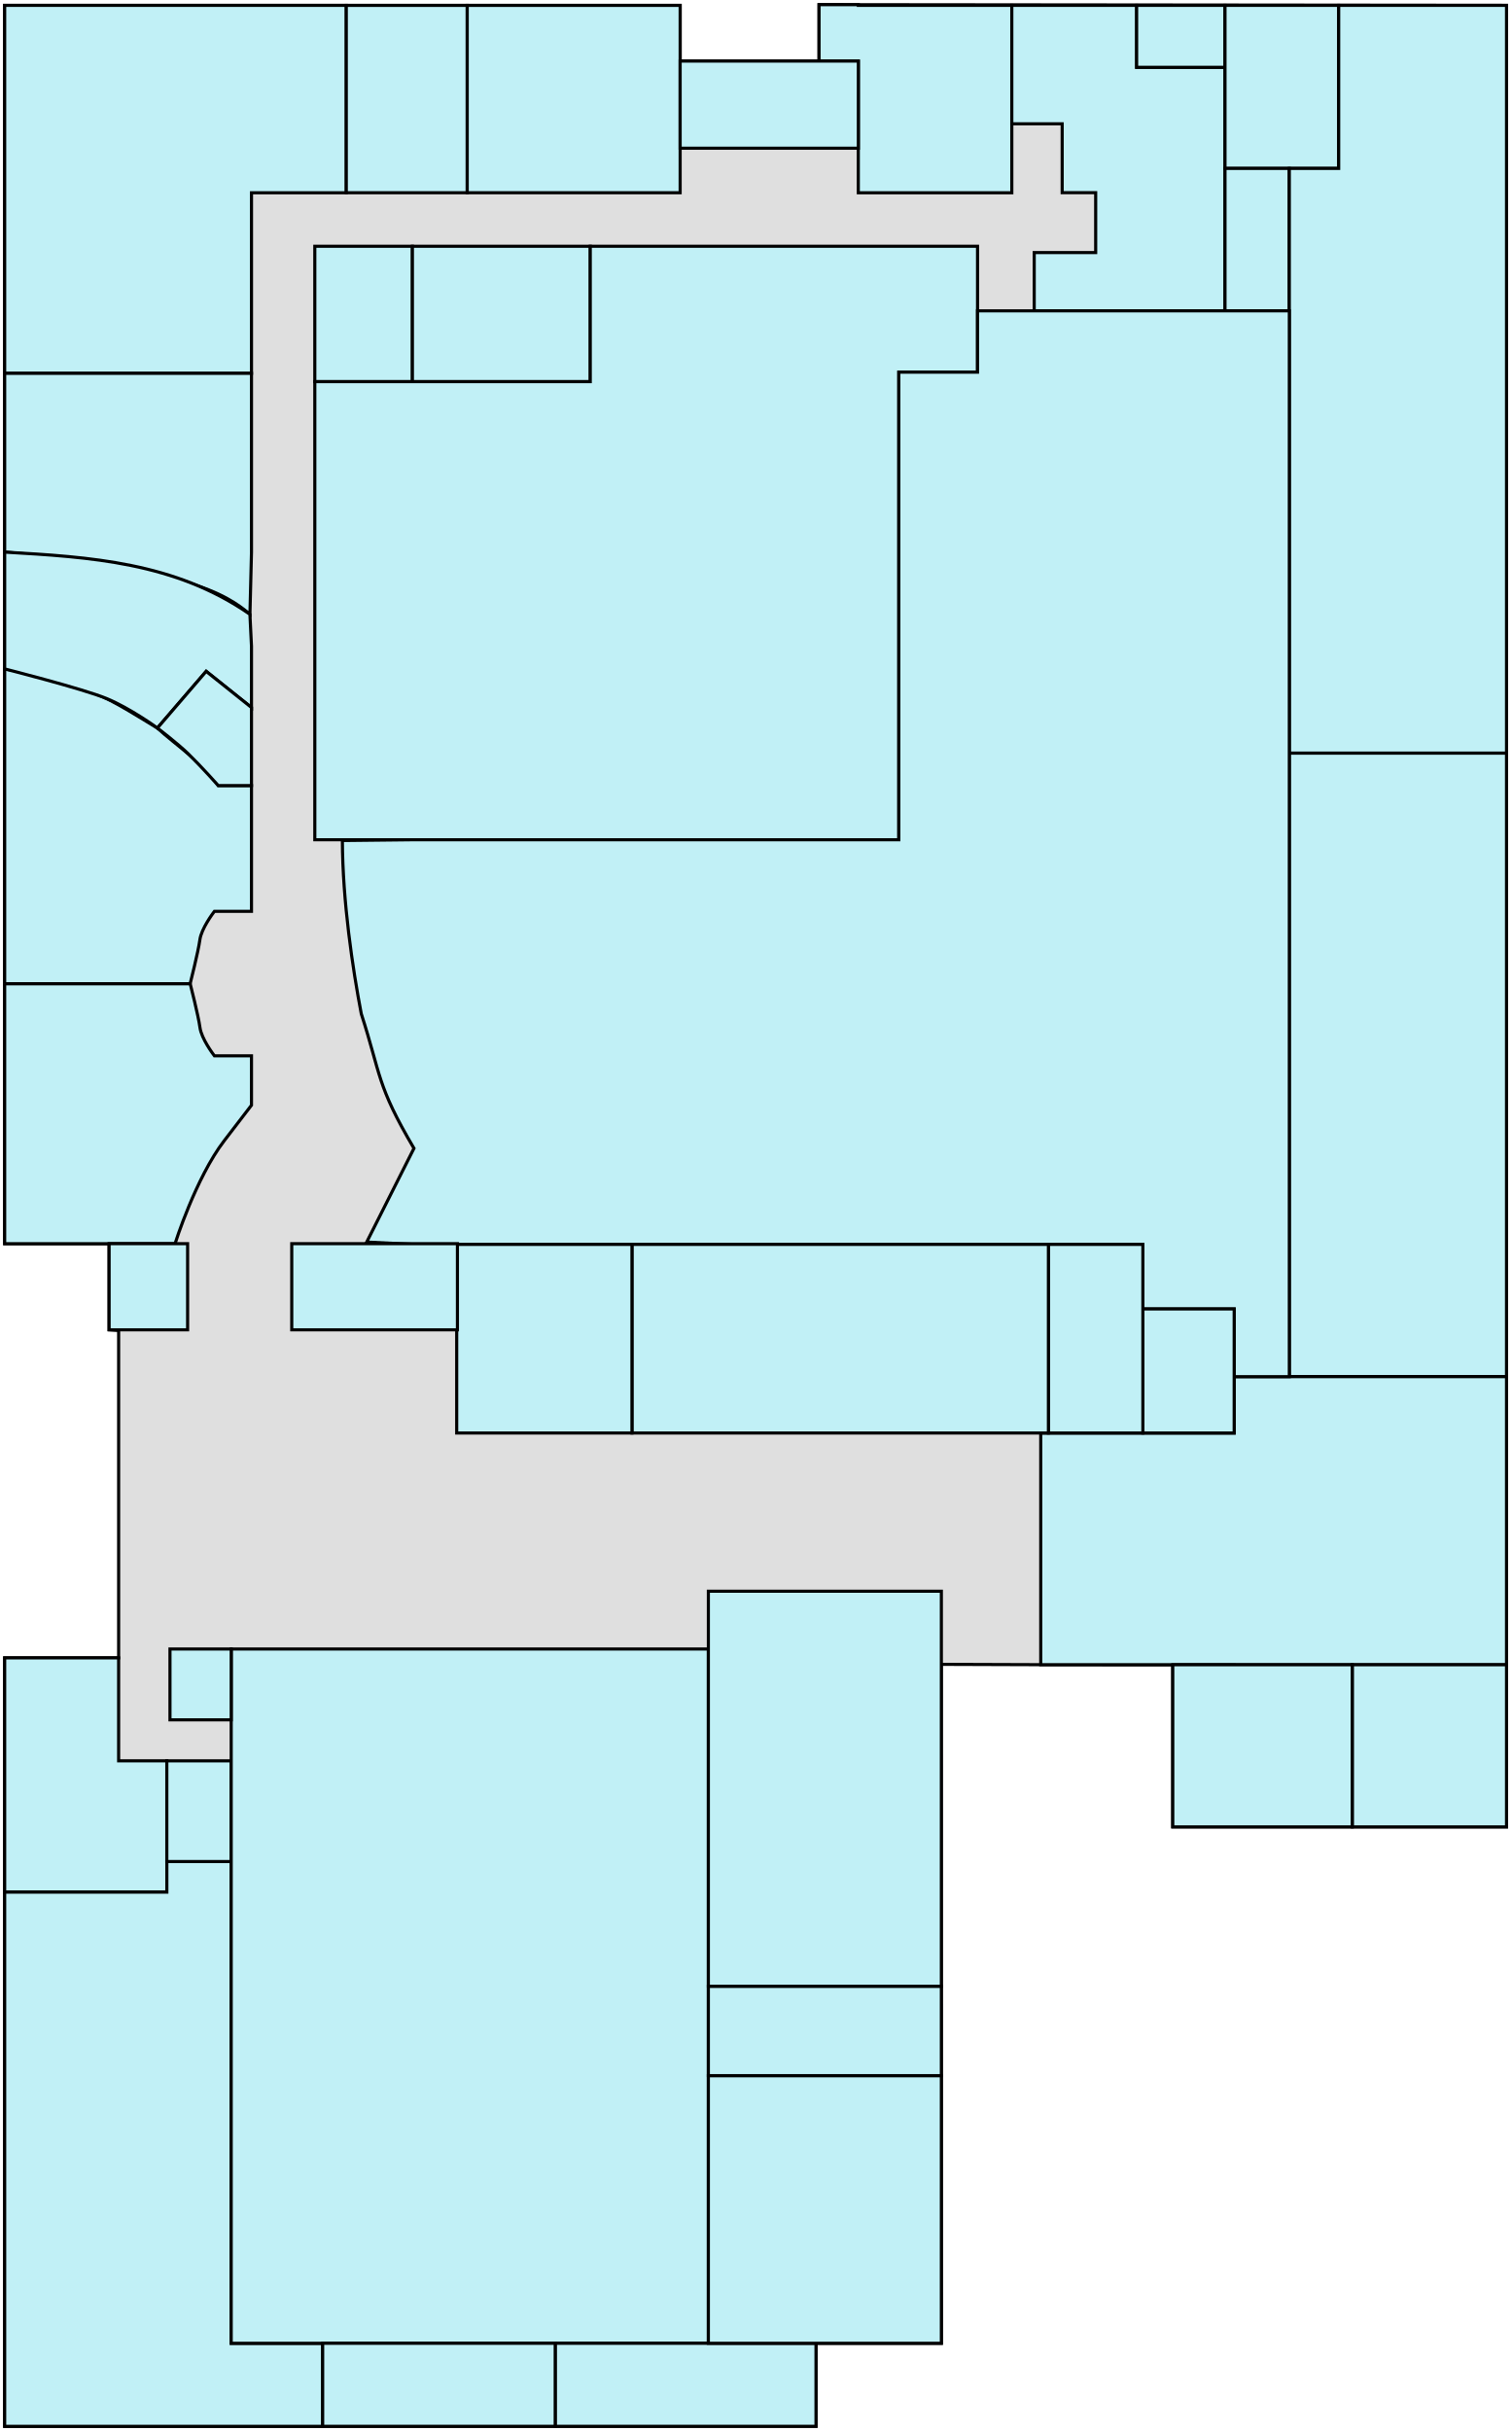
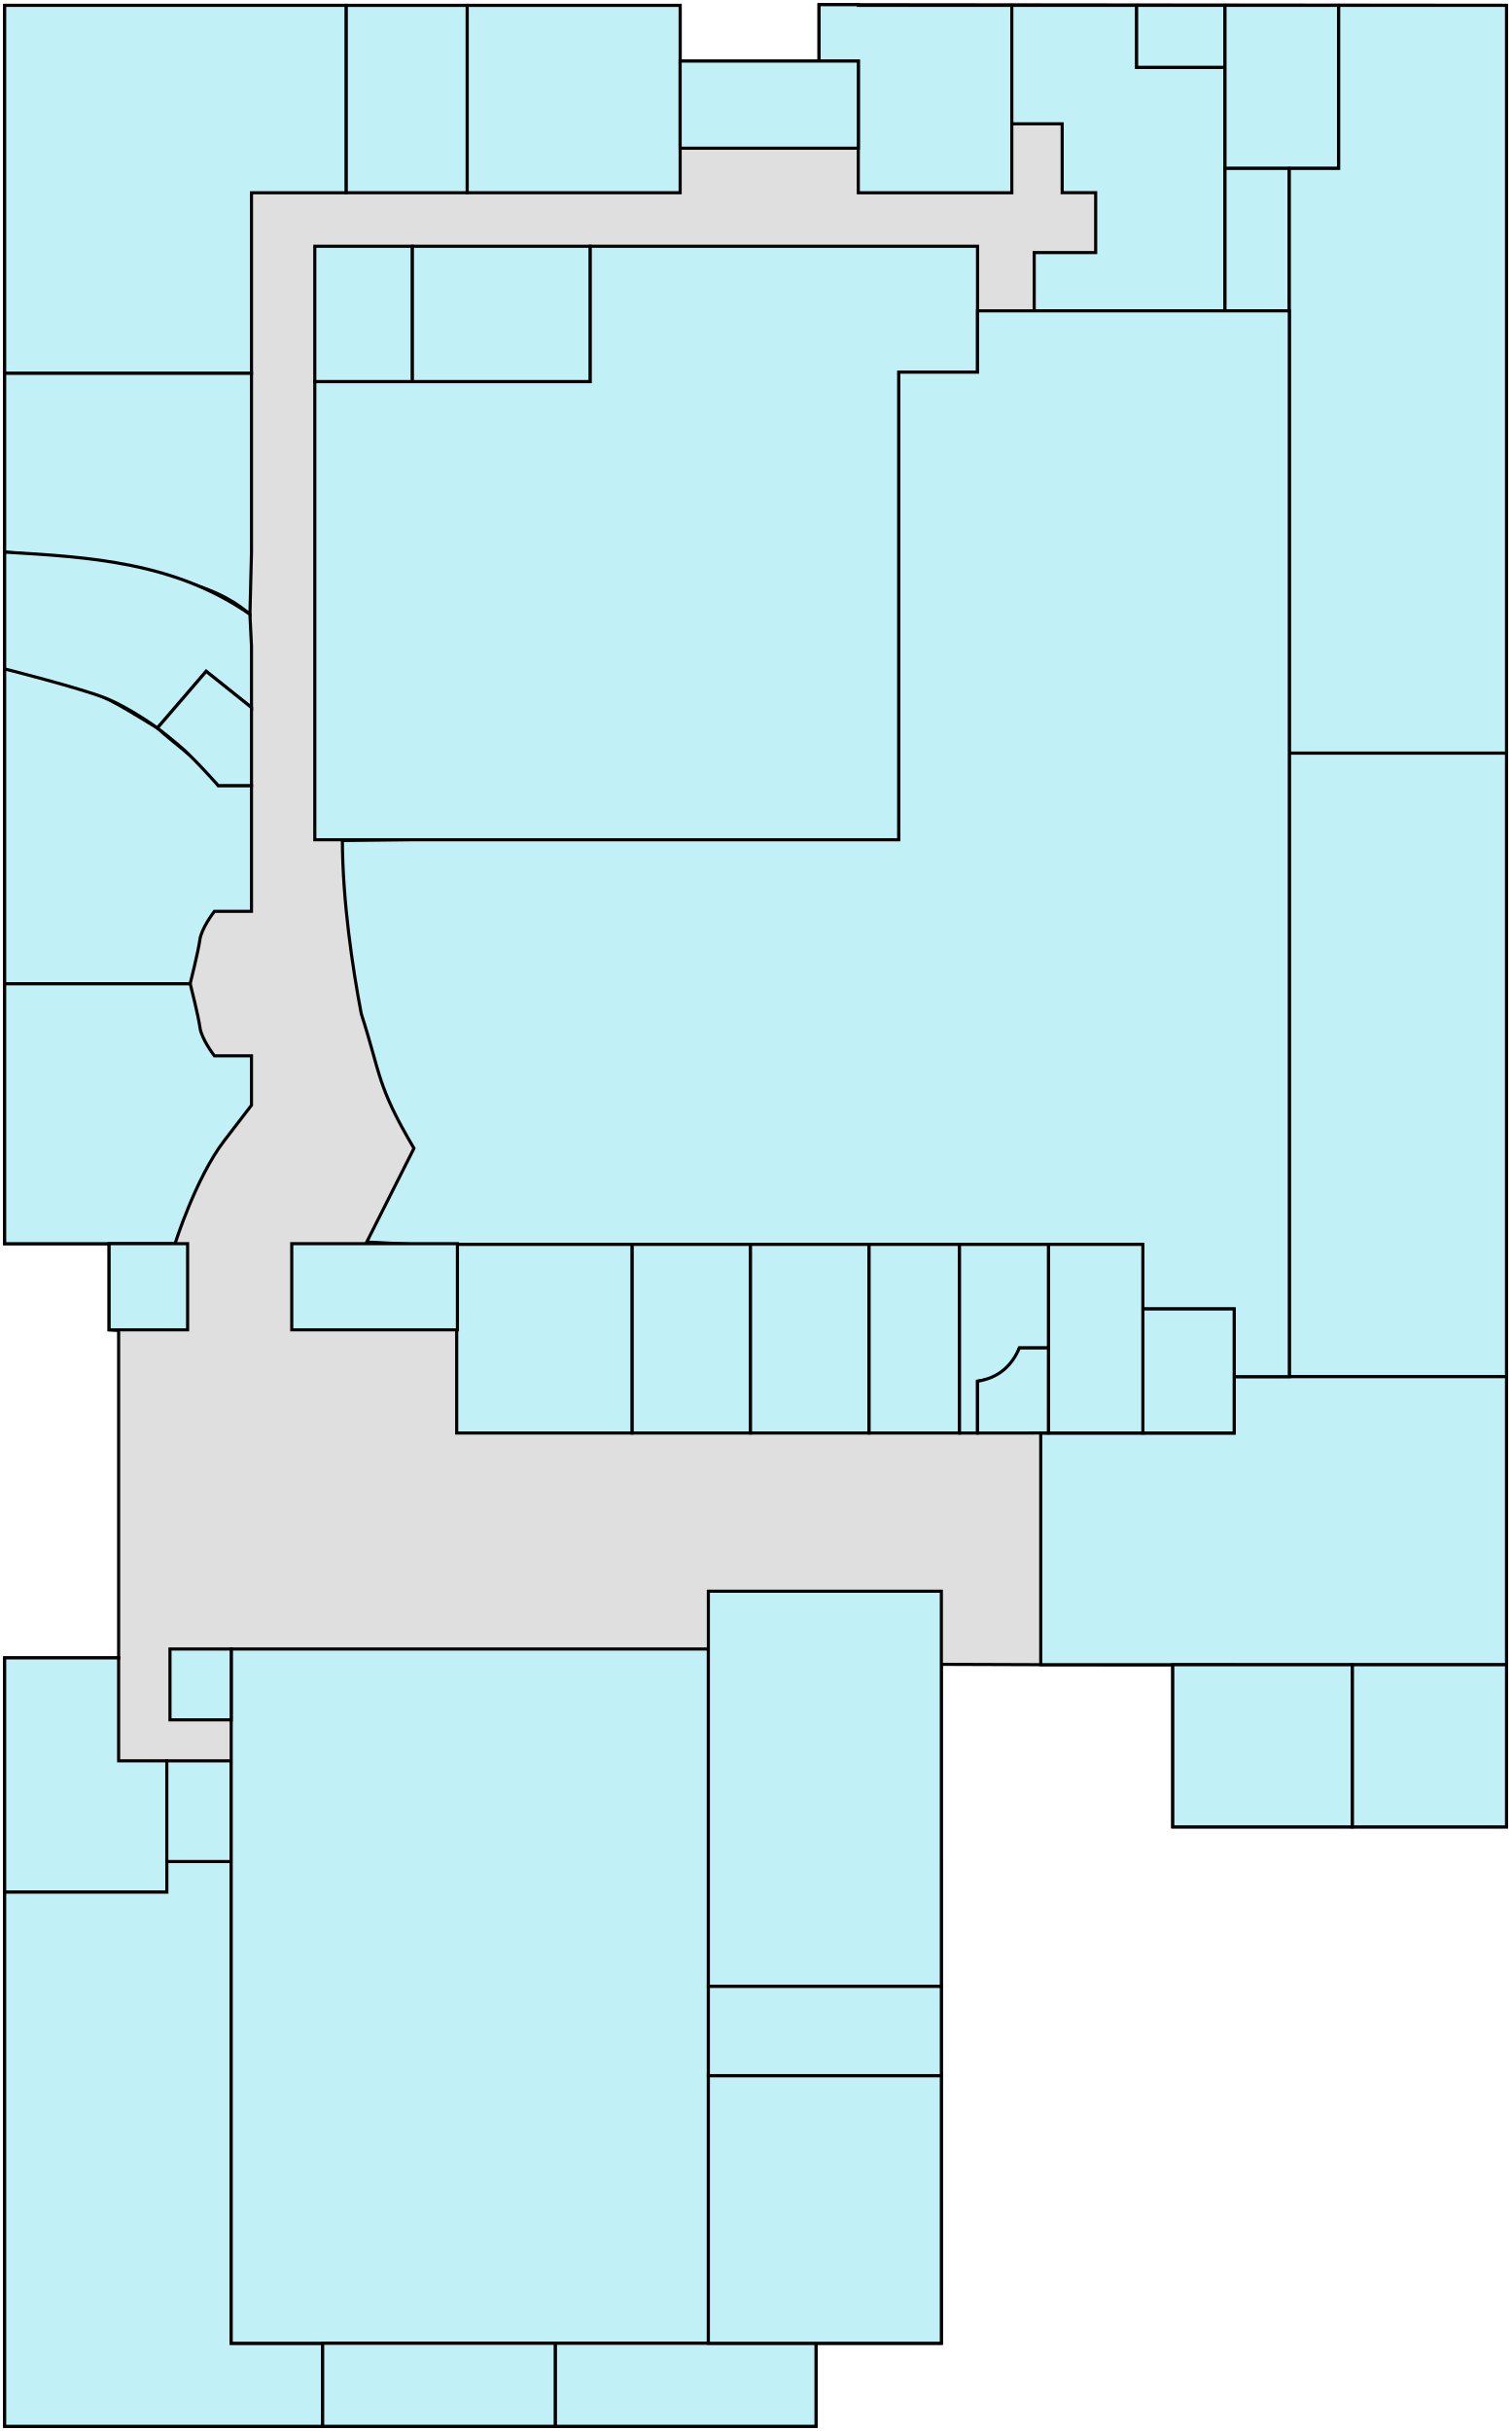
<svg xmlns="http://www.w3.org/2000/svg" width="484.844" height="779.906" id="svg2" version="1.1">
  <defs id="defs4" />
  <g id="layer1" transform="translate(-82.34375,-110.6875)">
    <path style="fill:#dfdfdf;fill-opacity:1;stroke:#000000;stroke-width:1;stroke-linecap:butt;stroke-linejoin:miter;stroke-miterlimit:4;stroke-opacity:1;stroke-dasharray:none" d="m 83.843,112.415 216.716,0 0,17.867 44.566,-0.001 0,-18.094 220.562,0.219 0,584.382 -107.078,0 0,-52.023 -42.359,-0.016 -31.95,-0.111 0.063,217.814 -40.219,0 0,26.632 -260.3,0.008 0,-246.531 36.562,0 0,-105.022 -3.055,-0.222 0,-27.641 -33.508,0 z" id="path6548" />
    <path style="fill:#c1f0f6;fill-opacity:1;stroke:#000000;stroke-width:1;stroke-miterlimit:4;stroke-opacity:1;stroke-dasharray:none" d="m 0.5,0.719 0,60.125 0,57.938 79.188,0 0,-57.938 30.406,0 0,-60.125 -109.594,0 z" transform="translate(83.34375,111.6875)" id="225" />
    <path style="fill:#c1f0f6;fill-opacity:1;stroke:#000000;stroke-width:1;stroke-miterlimit:4;stroke-opacity:1;stroke-dasharray:none" d="m 83.844,325.281 0,37.438 0,40.344 0,23.25 59.5,0 c 0,0 2.62,-10.337 3.125,-14.125 0.476,-3.569 4.213,-8.543 4.656,-9.125 l 11.906,0 0,-40.344 -10.656,0 c -5.105,-7.618 -13.704,-13.027 -19.531,-18.469 -15.282,-9.27 -15.994,-9.72 -26.781,-13.625 -0.73,-0.322 -9.184,-3.313 -22.219,-5.344 z" id="218" />
    <path style="fill:#c1f0f6;fill-opacity:1;stroke:#000000;stroke-width:1;stroke-miterlimit:4;stroke-opacity:1;stroke-dasharray:none" d="m 83.844,230.469 0,57.344 c 0,0 37.129,2.638 61.625,10.719 10.799,3.563 15.301,7.856 17.062,9.219 l 0.5,-19.938 0,-57.344 z" id="220a" />
    <path style="fill:#c1f0f6;fill-opacity:1;stroke:#000000;stroke-width:1;stroke-miterlimit:4;stroke-opacity:1;stroke-dasharray:none" d="m 83.844,287.812 0,37.469 c 0,0 25.098,6.375 32.688,9.5 7.589,3.125 16.312,9.469 16.312,9.469 L 148.5,326.062 l 14.531,11.625 0,-12.406 0,-7.25 -0.505,-10.268 C 138.485,291.055 111.173,289.395 83.844,287.812 z" id="220" />
    <rect y="112.415" x="193.444" height="60.104" width="38.801" id="226" style="fill:#c1f0f6;fill-opacity:1;stroke:#000000;stroke-width:1;stroke-miterlimit:4;stroke-opacity:1;stroke-dasharray:none" />
    <rect style="fill:#c1f0f6;fill-opacity:1;stroke:#000000;stroke-width:1;stroke-miterlimit:4;stroke-opacity:1;stroke-dasharray:none" id="228" width="68.314" height="60.104" x="232.245" y="112.415" />
    <path style="fill:#c1f0f6;fill-opacity:1;stroke:#000000;stroke-width:1;stroke-miterlimit:4;stroke-opacity:1;stroke-dasharray:none" d="m 345.125,112.188 0,18.094 12.594,0 0,42.25 49.25,0 0,-60.125 -49.25,0 0,-0.219 -12.594,0 z" id="rect6396" />
    <rect style="fill:#c1f0f6;fill-opacity:1;stroke:#000000;stroke-width:1;stroke-miterlimit:4;stroke-opacity:1;stroke-dasharray:none" id="rect6398" width="57.171" height="27.951" x="300.559" y="130.283" />
    <path style="fill:#c1f0f6;fill-opacity:1;stroke:#000000;stroke-width:1;stroke-miterlimit:4;stroke-opacity:1;stroke-dasharray:none" d="m 406.969,112.406 0,38 16.156,0 0,22.094 10.75,0 0,19.219 -19.719,0 0,18.688 19.719,0 41.5,0 0,-17.688 0,-20.219 0,-40.219 -28.344,0 0,-19.875 -23.906,0 -16.156,0 z" id="201" />
    <rect y="112.406" x="447.017" height="19.875" width="28.348" id="rect6410" style="fill:#c1f0f6;fill-opacity:1;stroke:#000000;stroke-width:1;stroke-miterlimit:4;stroke-opacity:1;stroke-dasharray:none" />
    <rect style="fill:#c1f0f6;fill-opacity:1;stroke:#000000;stroke-width:1;stroke-miterlimit:4;stroke-opacity:1;stroke-dasharray:none" id="rect6412" width="36.475" height="52.311" x="475.365" y="112.406" />
    <rect style="fill:#c1f0f6;fill-opacity:1;stroke:#000000;stroke-width:1;stroke-miterlimit:4;stroke-opacity:1;stroke-dasharray:none" id="rect6418" width="20.619" height="45.682" x="475.365" y="164.718" />
    <path style="fill:#c1f0f6;fill-opacity:1;stroke:#000000;stroke-width:1;stroke-miterlimit:4;stroke-opacity:1;stroke-dasharray:none" d="m 511.844,112.406 0,52.312 -15.844,0 0,187.594 15.844,0 53.844,0 0,-239.906 -53.844,0 z" id="202" />
    <rect style="fill:#c1f0f6;fill-opacity:1;stroke:#000000;stroke-width:1;stroke-miterlimit:4;stroke-opacity:1;stroke-dasharray:none" id="206" width="69.687" height="200.024" x="496" y="352.312" />
    <path style="fill:#c1f0f6;fill-opacity:1;stroke:#000000;stroke-width:1;stroke-miterlimit:4;stroke-opacity:1;stroke-dasharray:none" d="m 478.312,552.344 0,18.094 -62.062,0 0,74.312 62.062,0 0,0.031 87.375,0 0,-92.438 -87.375,0 z" id="rect6433" />
    <rect style="fill:#c1f0f6;fill-opacity:1;stroke:#000000;stroke-width:1;stroke-miterlimit:4;stroke-opacity:1;stroke-dasharray:none" id="rect6435" width="49.5" height="52.023" x="516.188" y="644.766" />
    <rect style="fill:#c1f0f6;fill-opacity:1;stroke:#000000;stroke-width:1;stroke-miterlimit:4;stroke-opacity:1;stroke-dasharray:none" id="rect6437" width="57.579" height="52.023" x="458.609" y="644.766" />
    <path style="fill:#c1f0f6;fill-opacity:1;stroke:#000000;stroke-width:1;stroke-miterlimit:4;stroke-opacity:1;stroke-dasharray:none" d="m 83.844,426.312 0,23.094 0,15.844 0,44.438 54.656,0 c 0,0 6.642,-21.121 15.781,-33.031 l 8.75,-11.406 0,-15.844 -11.906,0 c -0.449,-0.589 -4.153,-5.52 -4.625,-9.062 -0.502,-3.765 -3.125,-14.031 -3.125,-14.031 l -59.531,0 z" id="217" />
    <rect style="fill:#c1f0f6;fill-opacity:1;stroke:#000000;stroke-width:1;stroke-miterlimit:4;stroke-opacity:1;stroke-dasharray:none" id="224" width="31.315" height="43.437" x="183.343" y="189.692" />
    <rect style="fill:#c1f0f6;fill-opacity:1;stroke:#000000;stroke-width:1;stroke-miterlimit:4;stroke-opacity:1;stroke-dasharray:none" id="227" width="57.074" height="43.437" x="214.657" y="189.692" />
    <path style="fill:#c1f0f6;fill-opacity:1;stroke:#000000;stroke-width:1;stroke-miterlimit:4;stroke-opacity:1;stroke-dasharray:none" d="m 271.719,189.688 0,43.438 -88.375,0 0,146.969 187.375,0 0,-146.969 0,-3.031 25.25,0 0,-40.406 -25.25,0 -99,0 z" id="221" />
    <path style="fill:#c1f0f6;fill-opacity:1;stroke:#000000;stroke-width:1;stroke-miterlimit:4;stroke-opacity:1;stroke-dasharray:none" d="m 395.969,210.406 0,19.688 -25.25,0 0,150 -155.562,0 -22.969,0.25 c 0.082,19.614 3.287,40.971 6.062,55.562 6.398,19.854 4.863,22.742 16.906,43.188 L 200,509.156 l 15.156,0.75 233.844,0 0,20.719 29.312,0 0,21.719 17.688,0 0,-42.438 0,-129.812 0,-150 0,-19.688 z" id="219" />
    <rect style="fill:#c1f0f6;fill-opacity:1;stroke:#000000;stroke-width:1;stroke-miterlimit:4;stroke-opacity:1;stroke-dasharray:none" id="209" width="29.294" height="39.803" x="449.013" y="530.618" />
    <rect style="fill:#c1f0f6;fill-opacity:1;stroke:#000000;stroke-width:1;stroke-miterlimit:4;stroke-opacity:1;stroke-dasharray:none" id="233" width="30.305" height="60.512" x="418.708" y="509.91" />
-     <rect y="509.91" x="285.095" height="60.512" width="133.613" id="rect6473" style="fill:#c1f0f6;fill-opacity:1;stroke:#000000;stroke-width:1;stroke-miterlimit:4;stroke-opacity:1;stroke-dasharray:none" />
+     <rect y="509.91" x="285.095" height="60.512" width="38.042" id="rect6473" style="fill:#c1f0f6;fill-opacity:1;stroke:#000000;stroke-width:1;stroke-miterlimit:4;stroke-opacity:1;stroke-dasharray:none" />
    <rect style="fill:#c1f0f6;fill-opacity:1;stroke:#000000;stroke-width:1;stroke-miterlimit:4;stroke-opacity:1;stroke-dasharray:none" id="rect6475" width="56.226" height="60.512" x="228.869" y="509.91" />
    <rect y="509.678" x="175.947" height="27.641" width="53.155" id="rect6477" style="fill:#c1f0f6;fill-opacity:1;stroke:#000000;stroke-width:1;stroke-miterlimit:4;stroke-opacity:1;stroke-dasharray:none" />
    <rect style="fill:#c1f0f6;fill-opacity:1;stroke:#000000;stroke-width:1;stroke-miterlimit:4;stroke-opacity:1;stroke-dasharray:none" id="rect6479" width="25.184" height="27.641" x="117.352" y="509.678" />
    <path style="fill:#c1f0f6;fill-opacity:1;stroke:#000000;stroke-width:1;stroke-miterlimit:4;stroke-opacity:1;stroke-dasharray:none" d="m 83.844,642.562 0,75.156 36.562,0 15.469,0 0,-42.125 -15.469,0 0,-33.031 -36.562,0 z" id="rect6489" />
    <path style="fill:#c1f0f6;fill-opacity:1;stroke:#000000;stroke-width:1;stroke-miterlimit:4;stroke-opacity:1;stroke-dasharray:none" d="m 135.875,707.906 0,9.812 -52.031,0 0,171.375 72.688,0 29.344,0 0,-26.625 -29.344,0 0,-144.75 0,-9.812 -20.656,0 z" id="215" />
    <rect style="fill:#c1f0f6;fill-opacity:1;stroke:#000000;stroke-width:1;stroke-miterlimit:4;stroke-opacity:1;stroke-dasharray:none" id="rect6497" width="20.656" height="32.302" x="135.866" y="675.598" />
    <rect style="fill:#c1f0f6;fill-opacity:1;stroke:#000000;stroke-width:1;stroke-miterlimit:4;stroke-opacity:1;stroke-dasharray:none" id="clore" width="153.09" height="222.739" x="156.522" y="639.715" />
    <rect style="fill:#c1f0f6;fill-opacity:1;stroke:#000000;stroke-width:1;stroke-miterlimit:4;stroke-opacity:1;stroke-dasharray:none" id="rect6503" width="74.676" height="26.632" x="185.868" y="862.453" />
    <rect y="862.453" x="260.544" height="26.632" width="83.6" id="rect6505" style="fill:#c1f0f6;fill-opacity:1;stroke:#000000;stroke-width:1;stroke-miterlimit:4;stroke-opacity:1;stroke-dasharray:none" />
    <rect style="fill:#c1f0f6;fill-opacity:1;stroke:#000000;stroke-width:1;stroke-miterlimit:4;stroke-opacity:1;stroke-dasharray:none" id="214" width="74.751" height="85.863" x="309.612" y="776.591" />
    <rect style="fill:#c1f0f6;fill-opacity:1;stroke:#000000;stroke-width:1;stroke-miterlimit:4;stroke-opacity:1;stroke-dasharray:none" id="rect6509" width="19.646" height="22.728" x="136.876" y="639.715" />
    <rect y="747.907" x="309.612" height="28.684" width="74.751" id="212b" style="fill:#c1f0f6;fill-opacity:1;stroke:#000000;stroke-width:1;stroke-miterlimit:4;stroke-opacity:1;stroke-dasharray:none" />
    <rect style="fill:#c1f0f6;fill-opacity:1;stroke:#000000;stroke-width:1;stroke-miterlimit:4;stroke-opacity:1;stroke-dasharray:none" id="212" width="74.751" height="126.73" x="309.612" y="621.177" />
    <path style="fill:#c1f0f6;fill-opacity:1;stroke:#000000;stroke-width:1;stroke-linecap:butt;stroke-linejoin:miter;stroke-miterlimit:4;stroke-opacity:1;stroke-dasharray:none" d="m 163.031,362.719 0,-25.039 -14.539,-11.617 -15.649,18.187 c 0,0 6.456,4.927 9.917,8.288 4.118,4 9.614,10.18 9.614,10.18 z" id="223" />
+     <rect style="fill:#c1f0f6;fill-opacity:1;stroke:#000000;stroke-width:1;stroke-miterlimit:4;stroke-opacity:1;stroke-dasharray:none" id="rect3836" width="38.042" height="60.512" x="323.137" y="509.91" />
+     <rect y="509.91" x="361.179" height="60.512" width="29.023" id="rect3838" style="fill:#c1f0f6;fill-opacity:1;stroke:#000000;stroke-width:1;stroke-miterlimit:4;stroke-opacity:1;stroke-dasharray:none" />
+     <path style="fill:#c1f0f6;fill-opacity:1;stroke:#000000;stroke-width:1;stroke-miterlimit:4;stroke-opacity:1;stroke-dasharray:none" d="M 307.844 399.219 L 307.844 432.438 L 307.844 443.125 L 307.844 459.75 L 313.625 459.75 L 313.625 443.125 C 321.797 442.09 325.253 437.825 327.062 432.438 L 336.375 432.438 L 336.375 399.219 L 307.844 399.219 z " id="rect3840" transform="translate(82.34375,110.6875)" />
+     <path style="fill:#c1f0f6;stroke:#000000;stroke-width:1;stroke-linecap:butt;stroke-linejoin:miter;stroke-opacity:1;fill-opacity:1;stroke-miterlimit:4;stroke-dasharray:none" d="m 336.375,432.438 -0.011,27.297 -22.739,0.016 0,-16.625 c 6.57,-1.036 10.907,-4.771 13.438,-10.688 z" id="path3855" transform="translate(82.34375,110.6875)" />
  </g>
</svg>
